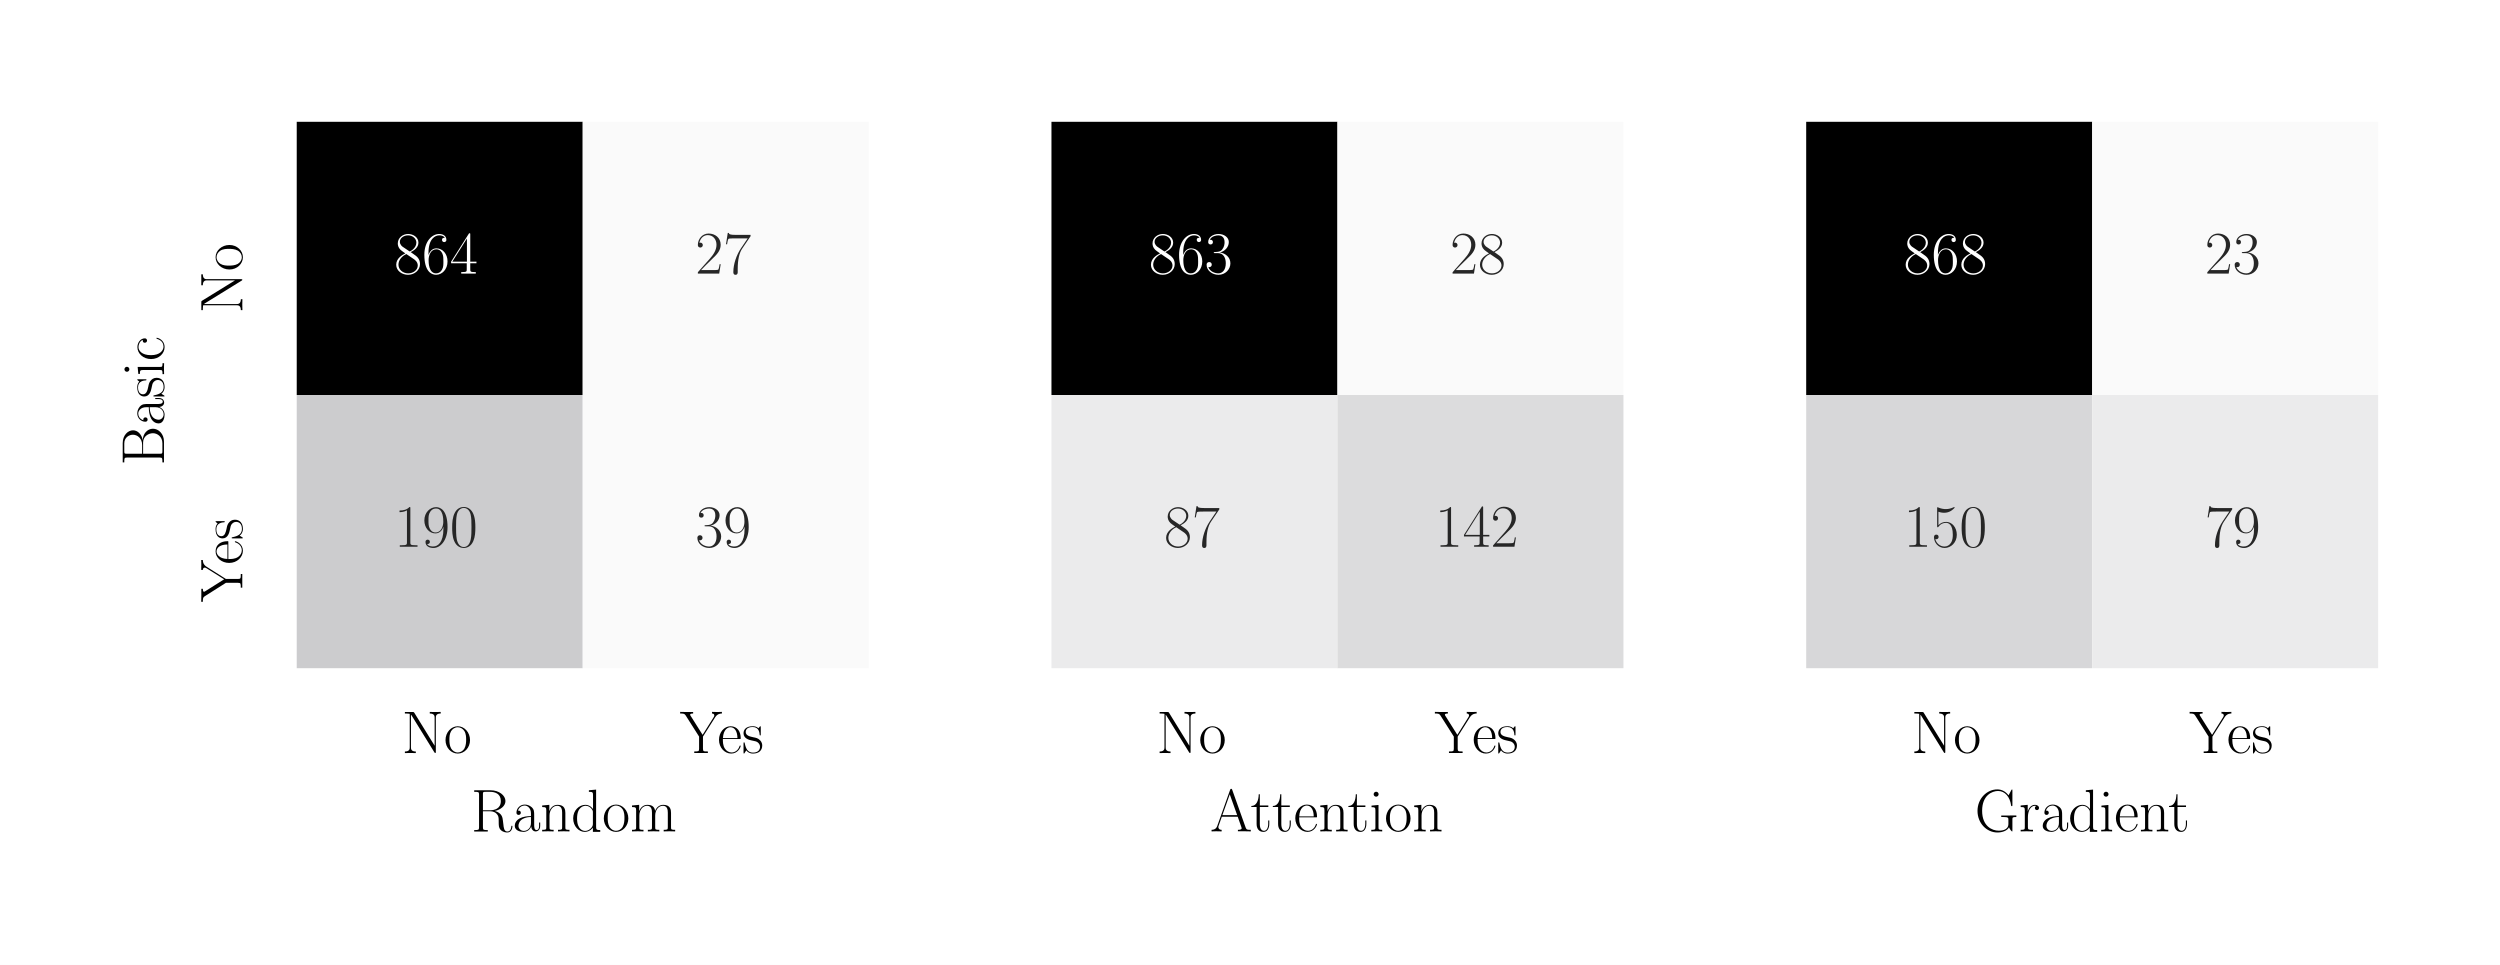
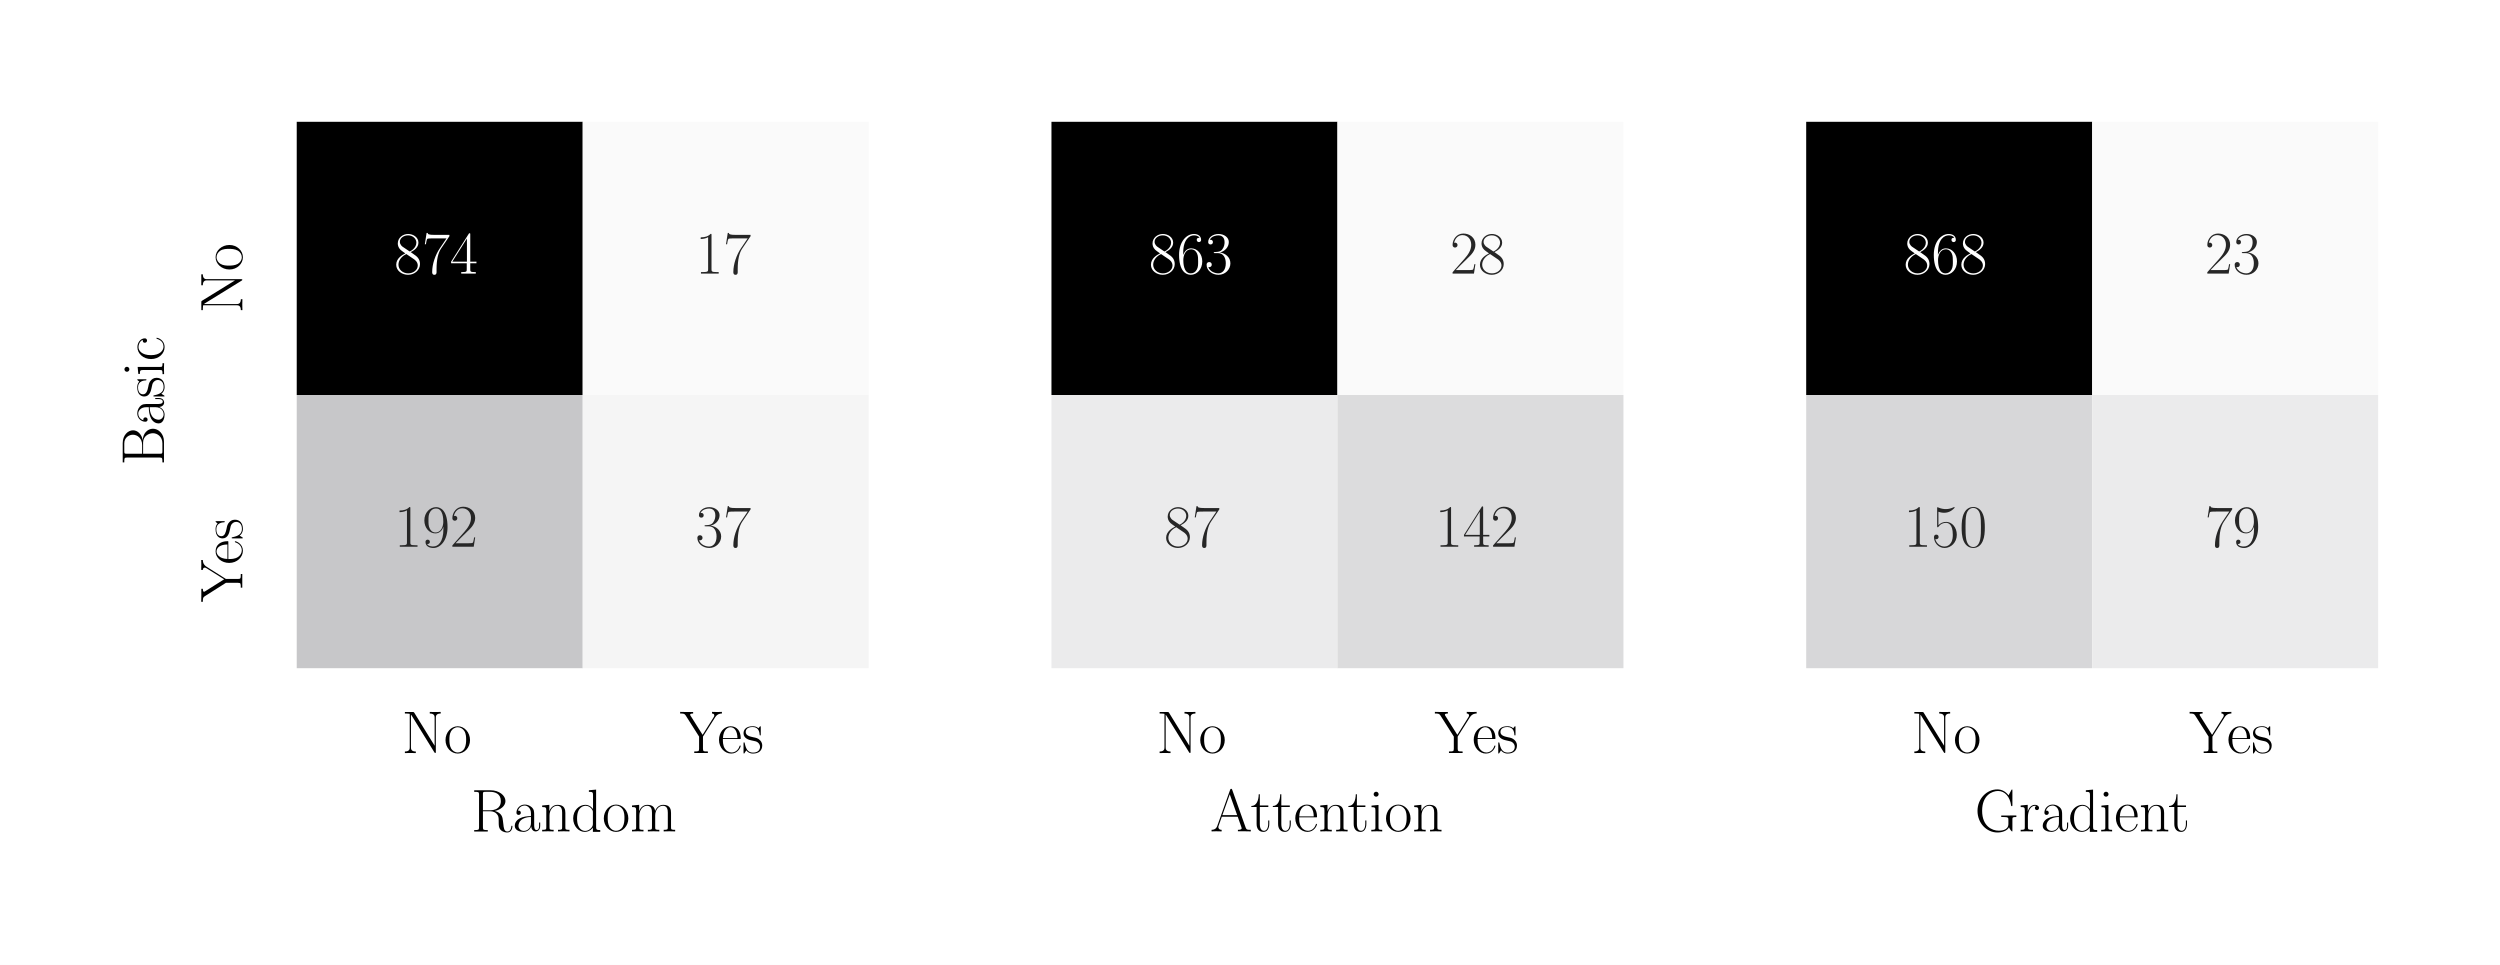
<svg xmlns="http://www.w3.org/2000/svg" xmlns:xlink="http://www.w3.org/1999/xlink" height="158.4pt" version="1.1" viewBox="0 0 410.4 158.4" width="410.4pt">
  <defs>
    <style type="text/css">*{stroke-linecap:butt;stroke-linejoin:round;}</style>
  </defs>
  <g id="figure_1">
    <g id="patch_1">
      <path d="M 0 158.4  L 410.4 158.4  L 410.4 0  L 0 0  z " style="fill:#ffffff;" />
    </g>
    <g id="axes_1">
      <g id="patch_2">
        <path d="M 48.711 109.689  L 142.608 109.689  L 142.608 20  L 48.711 20  z " style="fill:#ffffff;" />
      </g>
      <g id="QuadMesh_1">
-         <path clip-path="url(#p82a7241ef3)" d="M 48.711 20  L 95.659 20  L 95.659 64.844  L 48.711 64.844  L 48.711 20  " />
-         <path clip-path="url(#p82a7241ef3)" d="M 95.659 20  L 142.608 20  L 142.608 64.844  L 95.659 64.844  L 95.659 20  " style="fill:#fafafa;" />
-         <path clip-path="url(#p82a7241ef3)" d="M 48.711 64.844  L 95.659 64.844  L 95.659 109.689  L 48.711 109.689  L 48.711 64.844  " style="fill:#ccccce;" />
-         <path clip-path="url(#p82a7241ef3)" d="M 95.659 64.844  L 142.608 64.844  L 142.608 109.689  L 95.659 109.689  L 95.659 64.844  " style="fill:#fafafa;" />
+         <path clip-path="url(#p472be245ab)" d="M 48.711 20  L 95.659 20  L 95.659 64.844  L 48.711 64.844  L 48.711 20  " />
+         <path clip-path="url(#p472be245ab)" d="M 95.659 20  L 142.608 20  L 142.608 64.844  L 95.659 64.844  L 95.659 20  " style="fill:#fafafa;" />
+         <path clip-path="url(#p472be245ab)" d="M 48.711 64.844  L 95.659 64.844  L 95.659 109.689  L 48.711 109.689  L 48.711 64.844  " style="fill:#c7c7c9;" />
+         <path clip-path="url(#p472be245ab)" d="M 95.659 64.844  L 142.608 64.844  L 142.608 109.689  L 95.659 109.689  L 95.659 64.844  " style="fill:#f5f5f5;" />
      </g>
      <g id="matplotlib.axis_1">
        <g id="xtick_1">
          <g id="text_1">
            <g transform="translate(65.95874 123.6071)scale(0.1 -0.1)">
              <defs>
                <path d="M 20.5 66.406  C 19.797 67.5 19.703 67.5 17.797 67.5  L 5.094 67.5  L 5.094 65  L 7 65  C 11 65 12.797 64.516 13.094 64.406  L 13.094 9.531  C 13.094 7.047 13.094 2.391 5.094 2.391  L 5.094 -0.203  C 7.406 0 11.594 0 14.094 0  C 16.594 0 20.797 0 23.094 -0.203  L 23.094 2.391  C 15.094 2.391 15.094 7.047 15.094 9.531  L 15.094 63.016  C 15.797 62.422 15.797 62.219 16.5 61.234  L 53.594 1.188  C 54.297 0 54.594 0 55.094 0  C 56.094 0 56.094 0.297 56.094 2.172  L 56.094 57.891  C 56.094 60.359 56.094 65 64.094 65  L 64.094 67.594  C 61.797 67.5 57.594 67.5 55.094 67.5  C 52.594 67.5 48.406 67.5 46.094 67.594  L 46.094 65  C 54.094 65 54.094 60.344 54.094 57.859  L 54.094 11.922  z " id="CMR17-78" />
                <path d="M 43.094 21.188  C 43.094 34 33.797 44 22.906 44  C 12 44 2.703 34 2.703 21.188  C 2.703 8.609 12 -1 22.906 -1  C 33.797 -1 43.094 8.609 43.094 21.188  z M 22.906 0.797  C 18.203 0.797 14.203 3.594 11.906 7.5  C 9.406 11.984 9.094 17.594 9.094 22  C 9.094 26.203 9.297 31.406 11.906 35.906  C 13.906 39.203 17.797 42.406 22.906 42.406  C 27.406 42.406 31.203 39.906 33.594 36.406  C 36.703 31.703 36.703 25.109 36.703 22  C 36.703 18.094 36.5 12.109 33.797 7.297  C 31 2.703 26.703 0.797 22.906 0.797  z " id="CMR17-111" />
              </defs>
              <use transform="scale(0.996264)" xlink:href="#CMR17-78" />
              <use transform="translate(69.07243 0)scale(0.996264)" xlink:href="#CMR17-111" />
            </g>
          </g>
        </g>
        <g id="xtick_2">
          <g id="text_2">
            <g transform="translate(111.6339 123.6071)scale(0.1 -0.1)">
              <defs>
                <path d="M 57.906 58.844  C 61.797 65 67.203 65 69 65  L 69 67.688  C 66.703 67.484 64.094 67.484 61.594 67.484  C 59.094 67.484 55.094 67.484 52.703 67.688  L 52.703 65  C 55.203 65 56.5 63.703 56.5 61.828  C 56.5 60.641 56 59.844 55.203 58.547  L 37.203 29.875  L 17.5 61.125  C 16.797 62.312 16.703 62.406 16.703 63.109  C 16.703 65 20.203 65 21.594 65  L 21.594 67.484  C 18.406 67.484 13.5 67.484 10.203 67.484  C 7.594 67.484 2.594 67.484 0.203 67.688  L 0.203 65  C 5.906 65 7.5 64.703 9.297 61.844  L 31.406 27  L 31.406 6.953  C 31.406 2.5 30.297 2.5 23.406 2.5  L 23.406 0  C 26.297 0 31.5 0 34.594 0  C 37.703 0 43 0 45.906 0  L 45.906 2.5  C 38.703 2.5 37.797 2.5 37.797 7.359  L 37.797 27  z " id="CMR17-89" />
                <path d="M 38.094 23  C 38.5 23.406 38.5 23.609 38.5 24.625  C 38.5 34.969 33.094 44 21.703 44  C 11.094 44 2.703 33.891 2.703 21.609  C 2.703 8.609 12.203 -1 22.797 -1  C 34 -1 38.406 9.484 38.406 11.562  C 38.406 12.25 37.797 12.25 37.594 12.25  C 36.906 12.25 36.797 12.047 36.406 10.875  C 34.203 4.141 28.703 0.797 23.5 0.797  C 19.203 0.797 14.906 3.172 12.203 7.5  C 9.094 12.547 9.094 18.375 9.094 23  z M 9.203 24.5  C 9.906 39.141 17.594 42.406 21.594 42.406  C 28.406 42.406 33 35.891 33.094 24.5  z " id="CMR17-101" />
                <path d="M 30.906 42.141  C 30.906 43.953 30.797 44.047 30.203 44.047  C 29.797 44.047 29.703 43.953 28.5 42.453  C 28.203 42.047 27.297 41.031 27 40.641  C 23.797 44.047 19.297 44.047 17.594 44.047  C 6.5 44.047 2.5 38.234 2.5 32.438  C 2.5 23.406 12.703 21.328 15.594 20.703  C 21.906 19.422 24.094 19.016 26.203 17.203  C 27.5 16.016 29.703 13.812 29.703 10.219  C 29.703 6 27.297 0.594 18.094 0.594  C 9.406 0.594 6.297 7.188 4.5 15.953  C 4.203 17.344 4.203 17.453 3.406 17.453  C 2.594 17.453 2.5 17.344 2.5 15.359  L 2.5 0.984  C 2.5 -0.797 2.594 -0.906 3.203 -0.906  C 3.703 -0.906 3.797 -0.797 4.297 0  C 4.906 0.891 6.406 3.297 7 4.312  C 9 1.609 12.5 -1 18.094 -1  C 28 -1 33.297 4.422 33.297 12.25  C 33.297 17.375 30.594 20.078 29.297 21.281  C 26.297 24.391 22.797 25.094 18.594 25.891  C 13.094 27.109 6.094 28.516 6.094 34.641  C 6.094 37.234 7.5 42.766 17.594 42.766  C 28.297 42.766 28.906 32.719 29.094 29.5  C 29.203 29 29.703 28.891 30 28.891  C 30.906 28.891 30.906 29.203 30.906 30.906  z " id="CMR17-115" />
              </defs>
              <use transform="scale(0.996264)" xlink:href="#CMR17-89" />
              <use transform="translate(61.26517 0)scale(0.996264)" xlink:href="#CMR17-101" />
              <use transform="translate(101.7508 0)scale(0.996264)" xlink:href="#CMR17-115" />
            </g>
          </g>
        </g>
        <g id="text_3">
          <g transform="translate(77.32539 136.4628)scale(0.1 -0.1)">
            <defs>
              <path d="M 39.203 33.531  C 48.703 35.438 56.703 41.812 56.703 49.781  C 56.703 59.141 46.094 67.594 32.094 67.594  L 5.203 67.594  L 5.203 65  C 12.094 65 13.203 65 13.203 60.516  L 13.203 6.484  C 13.203 2 12.094 2 5.203 2  L 5.203 -0.406  C 8.094 -0.406 13.297 -0.406 16.406 -0.406  C 19.5 -0.406 24.703 -0.406 27.594 -0.406  L 27.594 2  C 20.703 2 19.594 2 19.594 6.516  L 19.594 33  L 31.297 33  C 37 33 40.203 30.688 41.594 29.391  C 45.594 25.5 45.594 22.797 45.594 16  C 45.594 9.297 45.594 5.891 48.594 2.5  C 52.406 -1.594 57.5 -2 59.703 -2  C 67.094 -2 68.203 6.188 68.203 7.859  C 68.203 8.438 68.203 9.141 67.297 9.141  C 66.5 9.141 66.406 8.547 66.406 8.156  C 65.906 1.75 63 -0.406 59.906 -0.406  C 54.406 -0.406 53.797 5.859 53.203 11.938  C 52.906 14.031 52.703 15.516 52.5 17.703  C 51.906 22.688 51.094 29.953 39.203 33.531  z M 31 34.594  L 19.594 34.594  L 19.594 61.141  C 19.594 64.516 19.797 65 23.797 65  L 31.094 65  C 39.406 65 49.094 62.141 49.094 49.844  C 49.094 37.062 38.5 34.594 31 34.594  z " id="CMR17-82" />
              <path d="M 36 25.828  C 36 32.375 36 35.844 31.797 39.734  C 28.094 43 23.797 44 20.406 44  C 12.5 44 6.797 37.609 6.797 30.797  C 6.797 27 9.797 27 10.406 27  C 11.703 27 14 27.781 14 30.531  C 14 33 12.094 34.078 10.406 34.078  C 10 34.078 9.5 33.969 9.203 33.875  C 11.297 40.5 16.703 42.406 20.203 42.406  C 25.203 42.406 30.703 37.953 30.703 29.453  L 30.703 25  C 24.797 25 17.703 24.203 12.094 21.203  C 5.797 17.703 4 12.703 4 8.906  C 4 1.203 13 -1 18.297 -1  C 23.797 -1 28.906 2.172 31.094 7.984  C 31.297 3.641 34.094 -0.281 38.5 -0.281  C 40.594 -0.281 45.906 1.094 45.906 8.859  L 45.906 14.375  L 44.094 14.375  L 44.094 8.781  C 44.094 2.781 41.406 2 40.094 2  C 36 2 36 7.156 36 11.531  z M 30.703 13.594  C 30.703 4.953 24.5 0.594 19 0.594  C 14 0.594 10.094 4.297 10.094 8.906  C 10.094 11.891 11.406 17.188 17.203 20.391  C 22 23.094 27.5 23.5 30.703 23.5  z " id="CMR17-97" />
              <path d="M 41.5 30.203  C 41.5 35.297 40.5 43.594 28.703 43.594  C 20.797 43.594 16.703 37.5 15.203 33.5  L 15.094 33.5  L 15.094 43.594  L 3.297 42.5  L 3.297 39.906  C 9.203 39.906 10.094 39.297 10.094 34.5  L 10.094 6.688  C 10.094 2.875 9.703 2.391 3.297 2.391  L 3.297 -0.203  C 5.703 0 10.094 0 12.703 0  C 15.297 0 19.797 0 22.203 -0.203  L 22.203 2.391  C 15.797 2.391 15.406 2.781 15.406 6.688  L 15.406 25.906  C 15.406 35.109 21 42 28 42  C 35.406 42 36.203 35.406 36.203 30.594  L 36.203 6.688  C 36.203 2.875 35.797 2.391 29.406 2.391  L 29.406 -0.203  C 31.797 0 36.203 0 38.797 0  C 41.406 0 45.906 0 48.297 -0.203  L 48.297 2.391  C 41.906 2.391 41.5 2.781 41.5 6.688  z " id="CMR17-110" />
              <path d="M 29.203 67.594  L 29.203 65  C 35.094 65 36 64.406 36 59.688  L 36 36.641  C 35.594 37.141 31.5 43.594 23.406 43.594  C 13.203 43.594 3.297 34.5 3.297 21.312  C 3.297 8.203 12.594 -1 22.406 -1  C 30.906 -1 35.297 5.266 35.797 5.938  L 35.797 -0.984  L 47.906 -0.984  L 47.906 2  C 42 2 41.094 2.594 41.094 7.391  L 41.094 68.688  z M 35.797 11.797  C 35.797 8.797 34 6.094 31.703 4.094  C 28.297 1.094 24.906 0.594 23 0.594  C 20.094 0.594 9.703 2.094 9.703 21.188  C 9.703 40.812 21.297 42 23.906 42  C 28.5 42 32.203 39.406 34.5 35.797  C 35.797 33.703 35.797 33.406 35.797 31.609  z " id="CMR17-100" />
              <path d="M 67.594 30.203  C 67.594 35.188 66.703 43.594 54.797 43.594  C 48 43.594 43.297 39 41.5 33.609  L 41.406 33.609  C 40.203 41.812 34.297 43.594 28.703 43.594  C 20.797 43.594 16.703 37.5 15.203 33.5  L 15.094 33.5  L 15.094 43.594  L 3.297 42.5  L 3.297 39.906  C 9.203 39.906 10.094 39.297 10.094 34.5  L 10.094 6.688  C 10.094 2.875 9.703 2.391 3.297 2.391  L 3.297 -0.203  C 5.703 0 10.094 0 12.703 0  C 15.297 0 19.797 0 22.203 -0.203  L 22.203 2.391  C 15.797 2.391 15.406 2.781 15.406 6.688  L 15.406 25.906  C 15.406 35.109 21 42 28 42  C 35.406 42 36.203 35.406 36.203 30.594  L 36.203 6.688  C 36.203 2.875 35.797 2.391 29.406 2.391  L 29.406 -0.203  C 31.797 0 36.203 0 38.797 0  C 41.406 0 45.906 0 48.297 -0.203  L 48.297 2.391  C 41.906 2.391 41.5 2.781 41.5 6.688  L 41.5 25.906  C 41.5 35.109 47.094 42 54.094 42  C 61.5 42 62.297 35.406 62.297 30.594  L 62.297 6.688  C 62.297 2.875 61.906 2.391 55.5 2.391  L 55.5 -0.203  C 57.906 0 62.297 0 64.906 0  C 67.5 0 72 0 74.406 -0.203  L 74.406 2.391  C 68 2.391 67.594 2.781 67.594 6.688  z " id="CMR17-109" />
            </defs>
            <use transform="scale(0.996264)" xlink:href="#CMR17-82" />
            <use transform="translate(67.7911 0)scale(0.996264)" xlink:href="#CMR17-97" />
            <use transform="translate(113.4816 0)scale(0.996264)" xlink:href="#CMR17-110" />
            <use transform="translate(164.3769 0)scale(0.996264)" xlink:href="#CMR17-100" />
            <use transform="translate(215.2723 0)scale(0.996264)" xlink:href="#CMR17-111" />
            <use transform="translate(260.9628 0)scale(0.996264)" xlink:href="#CMR17-109" />
          </g>
        </g>
      </g>
      <g id="matplotlib.axis_2">
        <g id="ytick_1">
          <g id="text_4">
            <g transform="translate(39.77417 51.41624)rotate(-90)scale(0.1 -0.1)">
              <use transform="scale(0.996264)" xlink:href="#CMR17-78" />
              <use transform="translate(69.07243 0)scale(0.996264)" xlink:href="#CMR17-111" />
            </g>
          </g>
        </g>
        <g id="ytick_2">
          <g id="text_5">
            <g transform="translate(39.77417 98.80655)rotate(-90)scale(0.1 -0.1)">
              <use transform="scale(0.996264)" xlink:href="#CMR17-89" />
              <use transform="translate(61.26517 0)scale(0.996264)" xlink:href="#CMR17-101" />
              <use transform="translate(101.7508 0)scale(0.996264)" xlink:href="#CMR17-115" />
            </g>
          </g>
        </g>
        <g id="text_6">
          <g transform="translate(26.9185 76.42592)rotate(-90)scale(0.1 -0.1)">
            <defs>
              <path d="M 5.203 68  L 5.203 65.406  C 12.094 65.406 13.203 65.406 13.203 60.938  L 13.203 7.062  C 13.203 2.594 12.094 2.594 5.203 2.594  L 5.203 0  L 39.594 0  C 52.406 0 60.703 9.109 60.703 18.188  C 60.703 27.203 52.5 34.891 41.797 34.891  C 51.406 36.812 58.094 43.297 58.094 51  C 58.094 59.406 49.906 68 37 68  z M 19.5 36  L 19.5 61.516  C 19.5 64.922 19.703 65.406 23.703 65.406  L 36.5 65.406  C 46.406 65.406 50.797 57.406 50.797 51.203  C 50.797 43.609 44.703 36 33.906 36  z M 23.703 2.594  C 19.703 2.594 19.5 3.078 19.5 6.453  L 19.5 34.406  L 38 34.406  C 48.297 34.406 53.297 25.391 53.297 18.156  C 53.297 10.922 47.594 2.594 36.703 2.594  z " id="CMR17-66" />
              <path d="M 15.5 61.078  C 15.5 63.266 13.703 65.156 11.406 65.156  C 9.203 65.156 7.297 63.375 7.297 61.078  C 7.297 58.891 9.094 57 11.406 57  C 13.594 57 15.5 58.797 15.5 61.078  z M 3.797 42.281  L 3.797 39.703  C 9.406 39.703 10.203 39.094 10.203 34.328  L 10.203 6.672  C 10.203 2.875 9.797 2.391 3.406 2.391  L 3.406 -0.203  C 5.797 0 10.094 0 12.594 0  C 15 0 19.094 0 21.406 -0.203  L 21.406 2.391  C 15.5 2.391 15.297 2.984 15.297 6.562  L 15.297 43.375  z " id="CMR17-105" />
              <path d="M 34.906 35  C 33 35 30.203 35 30.203 31.516  C 30.203 28.719 32.5 27.922 33.797 27.922  C 34.5 27.922 37.406 28.234 37.406 31.625  C 37.406 38.547 30.594 43.797 22.906 43.797  C 12.297 43.797 3.297 34.031 3.297 21.297  C 3.297 8.062 12.703 -1 22.906 -1  C 35.297 -1 38.406 10.578 38.406 11.688  C 38.406 12.094 38.297 12.391 37.594 12.391  C 36.906 12.391 36.797 12.297 36.406 10.984  C 33.797 2.812 28.094 0.797 23.797 0.797  C 17.406 0.797 9.703 6.672 9.703 21.391  C 9.703 36.531 17.094 42 23 42  C 26.906 42 32.703 40.203 34.906 35  z " id="CMR17-99" />
            </defs>
            <use transform="scale(0.996264)" xlink:href="#CMR17-66" />
            <use transform="translate(65.18875 0)scale(0.996264)" xlink:href="#CMR17-97" />
            <use transform="translate(110.8792 0)scale(0.996264)" xlink:href="#CMR17-115" />
            <use transform="translate(146.6806 0)scale(0.996264)" xlink:href="#CMR17-105" />
            <use transform="translate(171.5516 0)scale(0.996264)" xlink:href="#CMR17-99" />
          </g>
        </g>
      </g>
      <g id="text_7">
        <g style="fill:#ffffff;" transform="translate(64.7134 44.91282)scale(0.1 -0.1)">
          <defs>
            <path d="M 27.203 35.375  C 33.5 38.547 39.906 43.328 39.906 50.984  C 39.906 60.016 31.094 65.297 23 65.297  C 13.906 65.297 5.906 58.734 5.906 49.688  C 5.906 47.203 6.5 42.922 10.406 39.141  C 11.406 38.156 15.594 35.172 18.297 33.281  C 13.797 30.984 3.297 25.531 3.297 14.594  C 3.297 4.359 13.094 -2 22.797 -2  C 33.5 -2 42.5 5.656 42.5 15.781  C 42.5 24.844 36.406 29.016 32.406 31.703  z M 14.094 44.094  C 13.297 44.594 9.297 47.672 9.297 52.359  C 9.297 58.422 15.594 63 22.797 63  C 30.703 63 36.5 57.438 36.5 50.969  C 36.5 41.703 26.094 36.422 25.594 36.422  C 25.5 36.422 25.406 36.422 24.594 37.031  z M 32.5 23.734  C 34 22.641 38.797 19.375 38.797 13.297  C 38.797 5.953 31.406 0.391 23 0.391  C 13.906 0.391 7 6.844 7 14.688  C 7 22.547 13.094 29.094 20 32.188  z " id="CMR17-56" />
-             <path d="M 10.594 34  C 10.594 57.656 21.797 63 28.297 63  C 30.406 63 35.5 62.641 37.5 59  C 35.906 59 32.906 59 32.906 55.516  C 32.906 52.828 35.094 51.922 36.5 51.922  C 37.406 51.922 40.094 52.312 40.094 55.625  C 40.094 61.781 35.094 65.297 28.203 65.297  C 16.297 65.297 3.797 52.969 3.797 31  C 3.797 3.953 15.094 -2 23.094 -2  C 32.797 -2 42 6.672 42 20.047  C 42 32.516 33.906 41.594 23.703 41.594  C 17.594 41.594 13.094 37.609 10.594 30.625  z M 23.094 0.391  C 10.797 0.391 10.797 18.75 10.797 22.438  C 10.797 29.625 14.203 40 23.5 40  C 25.203 40 30.094 40 33.406 33.125  C 35.203 29.219 35.203 25.141 35.203 20.141  C 35.203 14.75 35.203 10.781 33.094 6.781  C 30.906 2.672 27.703 0.391 23.094 0.391  z " id="CMR17-54" />
+             <path d="M 45.094 61.578  L 45.094 63.766  L 21.594 63.766  C 9.906 63.766 9.703 65.078 9.297 67  L 7.5 67  L 4.594 48.344  L 6.406 48.344  C 6.703 50.234 7.406 55.312 8.594 57.203  C 9.203 58 16.594 58 18.297 58  L 40.297 58  L 29.203 41.578  C 21.797 30.531 16.703 15.609 16.703 2.578  C 16.703 1.391 16.703 -2 20.297 -2  C 23.906 -2 23.906 1.391 23.906 2.672  L 23.906 7.266  C 23.906 23.562 26.703 34.312 31.297 41.188  z " id="CMR17-55" />
            <path d="M 33.594 64.406  C 33.594 66.5 33.5 66.5 31.703 66.5  L 2 19.594  L 2 17  L 27.797 17  L 27.797 7.141  C 27.797 3.5 27.594 2.5 20.594 2.5  L 18.703 2.5  L 18.703 0  C 21.906 0 27.297 0 30.703 0  C 34.094 0 39.5 0 42.703 0  L 42.703 2.5  L 40.797 2.5  C 33.797 2.5 33.594 3.5 33.594 7.141  L 33.594 17  L 43.797 17  L 43.797 19.594  L 33.594 19.594  z M 28.094 57.859  L 28.094 19.594  L 4 19.594  z " id="CMR17-52" />
          </defs>
          <use transform="scale(0.996264)" xlink:href="#CMR17-56" />
-           <use transform="translate(45.69048 0)scale(0.996264)" xlink:href="#CMR17-54" />
+           <use transform="translate(45.69048 0)scale(0.996264)" xlink:href="#CMR17-55" />
          <use transform="translate(91.38095 0)scale(0.996264)" xlink:href="#CMR17-52" />
        </g>
      </g>
      <g id="text_8">
        <g style="fill:#262626;" transform="translate(114.1522 44.91282)scale(0.1 -0.1)">
          <defs>
-             <path d="M 41.703 15.453  L 39.906 15.453  C 38.906 8.375 38.094 7.172 37.703 6.562  C 37.203 5.766 30 5.766 28.594 5.766  L 9.406 5.766  C 13 9.672 20 16.75 28.5 24.953  C 34.594 30.734 41.703 37.531 41.703 47.422  C 41.703 59.219 32.297 66 21.797 66  C 10.797 66 4.094 56.312 4.094 47.344  C 4.094 43.438 7 42.938 8.203 42.938  C 9.203 42.938 12.203 43.547 12.203 47.031  C 12.203 50.109 9.594 51 8.203 51  C 7.594 51 7 50.906 6.594 50.703  C 8.5 59.219 14.297 63.406 20.406 63.406  C 29.094 63.406 34.797 56.516 34.797 47.422  C 34.797 38.734 29.703 31.25 24 24.75  L 4.094 2.281  L 4.094 0  L 39.297 0  z " id="CMR17-50" />
-             <path d="M 45.094 61.578  L 45.094 63.766  L 21.594 63.766  C 9.906 63.766 9.703 65.078 9.297 67  L 7.5 67  L 4.594 48.344  L 6.406 48.344  C 6.703 50.234 7.406 55.312 8.594 57.203  C 9.203 58 16.594 58 18.297 58  L 40.297 58  L 29.203 41.578  C 21.797 30.531 16.703 15.609 16.703 2.578  C 16.703 1.391 16.703 -2 20.297 -2  C 23.906 -2 23.906 1.391 23.906 2.672  L 23.906 7.266  C 23.906 23.562 26.703 34.312 31.297 41.188  z " id="CMR17-55" />
-           </defs>
-           <use transform="scale(0.996264)" xlink:href="#CMR17-50" />
+             <path d="M 26.594 63.406  C 26.594 65.5 26.5 65.5 25.094 65.5  C 21.203 61.188 15.297 59.797 9.703 59.797  C 9.406 59.797 8.906 59.797 8.797 59.5  C 8.703 59.297 8.703 59.094 8.703 57  C 11.797 57 17 57.594 21 59.984  L 21 7.203  C 21 3.688 20.797 2.5 12.203 2.5  L 9.203 2.5  L 9.203 0  C 14 0 19 0 23.797 0  C 28.594 0 33.594 0 38.406 0  L 38.406 2.5  L 35.406 2.5  C 26.797 2.5 26.594 3.594 26.594 7.156  z " id="CMR17-49" />
+           </defs>
+           <use transform="scale(0.996264)" xlink:href="#CMR17-49" />
          <use transform="translate(45.69048 0)scale(0.996264)" xlink:href="#CMR17-55" />
        </g>
      </g>
      <g id="text_9">
        <g style="fill:#262626;" transform="translate(64.7134 89.75714)scale(0.1 -0.1)">
          <defs>
-             <path d="M 26.594 63.406  C 26.594 65.5 26.5 65.5 25.094 65.5  C 21.203 61.188 15.297 59.797 9.703 59.797  C 9.406 59.797 8.906 59.797 8.797 59.5  C 8.703 59.297 8.703 59.094 8.703 57  C 11.797 57 17 57.594 21 59.984  L 21 7.203  C 21 3.688 20.797 2.5 12.203 2.5  L 9.203 2.5  L 9.203 0  C 14 0 19 0 23.797 0  C 28.594 0 33.594 0 38.406 0  L 38.406 2.5  L 35.406 2.5  C 26.797 2.5 26.594 3.594 26.594 7.156  z " id="CMR17-49" />
            <path d="M 35.203 29.125  C 35.203 7.25 26.094 0.484 18.594 0.484  C 16.297 0.484 10.703 0.484 8.406 4.594  C 11 4.188 12.906 5.578 12.906 8.094  C 12.906 10.812 10.703 11.703 9.297 11.703  C 8.406 11.703 5.703 11.297 5.703 7.906  C 5.703 1.109 11.594 -2 18.797 -2  C 30.297 -2 42 10.531 42 32.391  C 42 59.641 30.797 65.297 23.203 65.297  C 13.297 65.297 3.797 56.688 3.797 43.406  C 3.797 31.109 11.906 22 22.094 22  C 30.5 22 34.203 29.734 35.203 33  z M 22.297 23.594  C 19.594 23.594 15.797 24.094 12.703 30.031  C 10.594 33.891 10.594 38.453 10.594 43.297  C 10.594 49.156 10.594 53.203 13.406 57.562  C 14.797 59.641 17.406 63 23.203 63  C 35 63 35 45.078 35 41.125  C 35 34.094 31.797 23.594 22.297 23.594  z " id="CMR17-57" />
-             <path d="M 42 31.641  C 42 37.75 41.906 48.125 37.703 56.109  C 34 63.109 28.094 65.594 22.906 65.594  C 18.094 65.594 12 63.406 8.203 56.203  C 4.203 48.719 3.797 39.438 3.797 31.641  C 3.797 25.953 3.906 17.281 7 9.672  C 11.297 -0.609 19 -2 22.906 -2  C 27.5 -2 34.5 -0.109 38.594 9.375  C 41.594 16.281 42 24.359 42 31.641  z M 22.906 -0.406  C 16.5 -0.406 12.703 5.078 11.297 12.688  C 10.203 18.562 10.203 27.156 10.203 32.75  C 10.203 40.438 10.203 46.828 11.5 52.922  C 13.406 61.391 19 64 22.906 64  C 27 64 32.297 61.297 34.203 53.125  C 35.5 47.438 35.594 40.734 35.594 32.75  C 35.594 26.25 35.594 18.266 34.406 12.375  C 32.297 1.484 26.406 -0.406 22.906 -0.406  z " id="CMR17-48" />
+             <path d="M 41.703 15.453  L 39.906 15.453  C 38.906 8.375 38.094 7.172 37.703 6.562  C 37.203 5.766 30 5.766 28.594 5.766  L 9.406 5.766  C 13 9.672 20 16.75 28.5 24.953  C 34.594 30.734 41.703 37.531 41.703 47.422  C 41.703 59.219 32.297 66 21.797 66  C 10.797 66 4.094 56.312 4.094 47.344  C 4.094 43.438 7 42.938 8.203 42.938  C 9.203 42.938 12.203 43.547 12.203 47.031  C 12.203 50.109 9.594 51 8.203 51  C 7.594 51 7 50.906 6.594 50.703  C 8.5 59.219 14.297 63.406 20.406 63.406  C 29.094 63.406 34.797 56.516 34.797 47.422  C 34.797 38.734 29.703 31.25 24 24.75  L 4.094 2.281  L 4.094 0  L 39.297 0  z " id="CMR17-50" />
          </defs>
          <use transform="scale(0.996264)" xlink:href="#CMR17-49" />
          <use transform="translate(45.69048 0)scale(0.996264)" xlink:href="#CMR17-57" />
-           <use transform="translate(91.38095 0)scale(0.996264)" xlink:href="#CMR17-48" />
+           <use transform="translate(91.38095 0)scale(0.996264)" xlink:href="#CMR17-50" />
        </g>
      </g>
      <g id="text_10">
        <g style="fill:#262626;" transform="translate(114.1522 89.75714)scale(0.1 -0.1)">
          <defs>
            <path d="M 22.094 33.703  C 31 33.703 34.906 25.969 34.906 17.031  C 34.906 5 28.5 0.391 22.703 0.391  C 17.406 0.391 8.797 3.031 6.094 10.828  C 6.594 10.625 7.094 10.625 7.594 10.625  C 10 10.625 11.797 12.219 11.797 14.812  C 11.797 17.703 9.594 19 7.594 19  C 5.906 19 3.297 18.203 3.297 14.469  C 3.297 5.234 12.297 -2 22.906 -2  C 34 -2 42.5 6.719 42.5 16.953  C 42.5 26.672 34.5 33.703 25 34.797  C 32.594 36.375 39.906 43.062 39.906 52.016  C 39.906 59.688 32 65.297 23 65.297  C 13.906 65.297 5.906 59.828 5.906 52.016  C 5.906 48.594 8.5 48 9.797 48  C 11.906 48 13.703 49.297 13.703 51.891  C 13.703 54.469 11.906 55.766 9.797 55.766  C 9.406 55.766 8.906 55.766 8.5 55.578  C 11.406 61.859 19.297 63 22.797 63  C 26.297 63 32.906 61.328 32.906 51.875  C 32.906 49.109 32.5 44.188 29.094 39.844  C 26.094 36 22.703 36 19.406 35.688  C 18.906 35.688 16.594 35.453 16.203 35.453  C 15.5 35.359 15.094 35.266 15.094 34.5  C 15.094 33.797 15.203 33.703 17.203 33.703  z " id="CMR17-51" />
          </defs>
          <use transform="scale(0.996264)" xlink:href="#CMR17-51" />
-           <use transform="translate(45.69048 0)scale(0.996264)" xlink:href="#CMR17-57" />
+           <use transform="translate(45.69048 0)scale(0.996264)" xlink:href="#CMR17-55" />
        </g>
      </g>
    </g>
    <g id="axes_2">
      <g id="patch_3">
        <path d="M 172.608 109.689  L 266.504 109.689  L 266.504 20  L 172.608 20  z " style="fill:#ffffff;" />
      </g>
      <g id="QuadMesh_2">
-         <path clip-path="url(#pcb3dd631fa)" d="M 172.608 20  L 219.556 20  L 219.556 64.844  L 172.608 64.844  L 172.608 20  " />
-         <path clip-path="url(#pcb3dd631fa)" d="M 219.556 20  L 266.504 20  L 266.504 64.844  L 219.556 64.844  L 219.556 20  " style="fill:#fafafa;" />
-         <path clip-path="url(#pcb3dd631fa)" d="M 172.608 64.844  L 219.556 64.844  L 219.556 109.689  L 172.608 109.689  L 172.608 64.844  " style="fill:#ebebec;" />
-         <path clip-path="url(#pcb3dd631fa)" d="M 219.556 64.844  L 266.504 64.844  L 266.504 109.689  L 219.556 109.689  L 219.556 64.844  " style="fill:#dcdcdd;" />
+         <path clip-path="url(#p23517814f2)" d="M 172.608 20  L 219.556 20  L 219.556 64.844  L 172.608 64.844  L 172.608 20  " />
+         <path clip-path="url(#p23517814f2)" d="M 219.556 20  L 266.504 20  L 266.504 64.844  L 219.556 64.844  L 219.556 20  " style="fill:#fafafa;" />
+         <path clip-path="url(#p23517814f2)" d="M 172.608 64.844  L 219.556 64.844  L 219.556 109.689  L 172.608 109.689  L 172.608 64.844  " style="fill:#ebebec;" />
+         <path clip-path="url(#p23517814f2)" d="M 219.556 64.844  L 266.504 64.844  L 266.504 109.689  L 219.556 109.689  L 219.556 64.844  " style="fill:#dcdcdd;" />
      </g>
      <g id="matplotlib.axis_3">
        <g id="xtick_3">
          <g id="text_11">
            <g transform="translate(189.855 123.6071)scale(0.1 -0.1)">
              <use transform="scale(0.996264)" xlink:href="#CMR17-78" />
              <use transform="translate(69.07243 0)scale(0.996264)" xlink:href="#CMR17-111" />
            </g>
          </g>
        </g>
        <g id="xtick_4">
          <g id="text_12">
            <g transform="translate(235.5301 123.6071)scale(0.1 -0.1)">
              <use transform="scale(0.996264)" xlink:href="#CMR17-89" />
              <use transform="translate(61.26517 0)scale(0.996264)" xlink:href="#CMR17-101" />
              <use transform="translate(101.7508 0)scale(0.996264)" xlink:href="#CMR17-115" />
            </g>
          </g>
        </g>
        <g id="text_13">
          <g transform="translate(198.6618 136.4628)scale(0.1 -0.1)">
            <defs>
              <path d="M 36.297 68.406  C 35.797 69.703 35.594 70 34.594 70  C 33.594 70 33.406 69.703 32.906 68.406  L 11.703 8.844  C 9.797 3.484 5.797 2.391 2.297 2.391  L 2.297 -0.203  C 4.094 0 8.094 0 10 0  C 12.5 0 16.5 0 18.906 -0.203  L 18.906 2.391  C 14.203 2.391 13.5 5.641 13.5 6.859  C 13.5 7.766 13.703 8.281 13.906 8.891  L 19.203 24  L 45.406 24  L 51.406 6.906  C 51.906 5.703 51.906 5.5 51.906 5.109  C 51.906 2.391 47.594 2.391 45.703 2.391  L 45.703 0  C 48.594 0 53.797 0 56.906 0  C 59.5 0 64.5 0 66.906 -0.203  L 66.906 2.391  C 61.594 2.391 59.797 2.391 58.5 6.047  z M 32.297 60.828  L 44.5 26.594  L 20.094 26.594  z " id="CMR17-65" />
              <path d="M 15.094 40  L 29.094 40  L 29.094 42.578  L 15.094 42.578  L 15.094 61  L 13.297 61  C 13.094 50.703 9.594 41.688 1.094 41.688  L 1.094 40  L 9.797 40  L 9.797 12.047  C 9.797 10.156 9.797 -1 21.406 -1  C 27.297 -1 30.703 4.781 30.703 12.141  L 30.703 17.812  L 28.906 17.812  L 28.906 12.234  C 28.906 5.375 26.203 0.797 22 0.797  C 19.094 0.797 15.094 2.781 15.094 11.844  z " id="CMR17-116" />
            </defs>
            <use transform="scale(0.996264)" xlink:href="#CMR17-65" />
            <use transform="translate(66.46998 0)scale(0.996264)" xlink:href="#CMR17-116" />
            <use transform="translate(101.7507 0)scale(0.996264)" xlink:href="#CMR17-116" />
            <use transform="translate(137.0315 0)scale(0.996264)" xlink:href="#CMR17-101" />
            <use transform="translate(177.5172 0)scale(0.996264)" xlink:href="#CMR17-110" />
            <use transform="translate(225.8101 0)scale(0.996264)" xlink:href="#CMR17-116" />
            <use transform="translate(261.0909 0)scale(0.996264)" xlink:href="#CMR17-105" />
            <use transform="translate(285.9619 0)scale(0.996264)" xlink:href="#CMR17-111" />
            <use transform="translate(331.6524 0)scale(0.996264)" xlink:href="#CMR17-110" />
          </g>
        </g>
      </g>
      <g id="matplotlib.axis_4">
        <g id="ytick_3" />
        <g id="ytick_4" />
      </g>
      <g id="text_14">
        <g style="fill:#ffffff;" transform="translate(188.6096 44.91282)scale(0.1 -0.1)">
+           <defs>
+             <path d="M 10.594 34  C 10.594 57.656 21.797 63 28.297 63  C 30.406 63 35.5 62.641 37.5 59  C 35.906 59 32.906 59 32.906 55.516  C 32.906 52.828 35.094 51.922 36.5 51.922  C 37.406 51.922 40.094 52.312 40.094 55.625  C 40.094 61.781 35.094 65.297 28.203 65.297  C 16.297 65.297 3.797 52.969 3.797 31  C 3.797 3.953 15.094 -2 23.094 -2  C 32.797 -2 42 6.672 42 20.047  C 42 32.516 33.906 41.594 23.703 41.594  C 17.594 41.594 13.094 37.609 10.594 30.625  z M 23.094 0.391  C 10.797 0.391 10.797 18.75 10.797 22.438  C 10.797 29.625 14.203 40 23.5 40  C 25.203 40 30.094 40 33.406 33.125  C 35.203 29.219 35.203 25.141 35.203 20.141  C 35.203 14.75 35.203 10.781 33.094 6.781  C 30.906 2.672 27.703 0.391 23.094 0.391  z " id="CMR17-54" />
+           </defs>
          <use transform="scale(0.996264)" xlink:href="#CMR17-56" />
          <use transform="translate(45.69048 0)scale(0.996264)" xlink:href="#CMR17-54" />
          <use transform="translate(91.38095 0)scale(0.996264)" xlink:href="#CMR17-51" />
        </g>
      </g>
      <g id="text_15">
        <g style="fill:#262626;" transform="translate(238.0484 44.91282)scale(0.1 -0.1)">
          <use transform="scale(0.996264)" xlink:href="#CMR17-50" />
          <use transform="translate(45.69048 0)scale(0.996264)" xlink:href="#CMR17-56" />
        </g>
      </g>
      <g id="text_16">
        <g style="fill:#262626;" transform="translate(191.1003 89.75714)scale(0.1 -0.1)">
          <use transform="scale(0.996264)" xlink:href="#CMR17-56" />
          <use transform="translate(45.69048 0)scale(0.996264)" xlink:href="#CMR17-55" />
        </g>
      </g>
      <g id="text_17">
        <g style="fill:#262626;" transform="translate(235.5577 89.75714)scale(0.1 -0.1)">
          <use transform="scale(0.996264)" xlink:href="#CMR17-49" />
          <use transform="translate(45.69048 0)scale(0.996264)" xlink:href="#CMR17-52" />
          <use transform="translate(91.38095 0)scale(0.996264)" xlink:href="#CMR17-50" />
        </g>
      </g>
    </g>
    <g id="axes_3">
      <g id="patch_4">
        <path d="M 296.504 109.689  L 390.4 109.689  L 390.4 20  L 296.504 20  z " style="fill:#ffffff;" />
      </g>
      <g id="QuadMesh_3">
-         <path clip-path="url(#p8765792daa)" d="M 296.504 20  L 343.452 20  L 343.452 64.844  L 296.504 64.844  L 296.504 20  " />
-         <path clip-path="url(#p8765792daa)" d="M 343.452 20  L 390.4 20  L 390.4 64.844  L 343.452 64.844  L 343.452 20  " style="fill:#fafafa;" />
-         <path clip-path="url(#p8765792daa)" d="M 296.504 64.844  L 343.452 64.844  L 343.452 109.689  L 296.504 109.689  L 296.504 64.844  " style="fill:#d7d7d9;" />
-         <path clip-path="url(#p8765792daa)" d="M 343.452 64.844  L 390.4 64.844  L 390.4 109.689  L 343.452 109.689  L 343.452 64.844  " style="fill:#ebebec;" />
+         <path clip-path="url(#pa06b5fb6b1)" d="M 296.504 20  L 343.452 20  L 343.452 64.844  L 296.504 64.844  L 296.504 20  " />
+         <path clip-path="url(#pa06b5fb6b1)" d="M 343.452 20  L 390.4 20  L 390.4 64.844  L 343.452 64.844  L 343.452 20  " style="fill:#fafafa;" />
+         <path clip-path="url(#pa06b5fb6b1)" d="M 296.504 64.844  L 343.452 64.844  L 343.452 109.689  L 296.504 109.689  L 296.504 64.844  " style="fill:#d7d7d9;" />
+         <path clip-path="url(#pa06b5fb6b1)" d="M 343.452 64.844  L 390.4 64.844  L 390.4 109.689  L 343.452 109.689  L 343.452 64.844  " style="fill:#ebebec;" />
      </g>
      <g id="matplotlib.axis_5">
        <g id="xtick_5">
          <g id="text_18">
            <g transform="translate(313.7512 123.6071)scale(0.1 -0.1)">
              <use transform="scale(0.996264)" xlink:href="#CMR17-78" />
              <use transform="translate(69.07243 0)scale(0.996264)" xlink:href="#CMR17-111" />
            </g>
          </g>
        </g>
        <g id="xtick_6">
          <g id="text_19">
            <g transform="translate(359.4263 123.6071)scale(0.1 -0.1)">
              <use transform="scale(0.996264)" xlink:href="#CMR17-89" />
              <use transform="translate(61.26517 0)scale(0.996264)" xlink:href="#CMR17-101" />
              <use transform="translate(101.7508 0)scale(0.996264)" xlink:href="#CMR17-115" />
            </g>
          </g>
        </g>
        <g id="text_20">
          <g transform="translate(324.17 136.4628)scale(0.1 -0.1)">
            <defs>
              <path d="M 62.094 19.266  C 62.094 23.016 62.406 23.516 68.594 23.516  L 68.594 26.094  C 66.203 26 60.797 26 58.094 26  C 55.297 26 47.5 26 43.703 26  L 43.703 23.516  L 46.703 23.516  C 55.297 23.516 55.5 22.406 55.5 18.766  L 55.5 12.094  C 55.5 0.984 42.5 0.984 39.406 0.984  C 29.094 0.984 12.203 7.984 12.203 33.75  C 12.203 59.5 28.797 66.406 38.5 66.406  C 49.797 66.406 58 56.656 59.906 42.828  C 60.094 41.625 60.094 41.422 61 41.422  C 62.094 41.422 62.094 41.625 62.094 43.422  L 62.094 67  C 62.094 68.781 62 68.891 61.406 68.891  C 61 68.891 60.906 68.781 60.203 67.594  L 55.797 59.234  C 50.906 65.422 44.906 69 37.203 69  C 20.094 69 4.594 54 4.594 33.562  C 4.594 13.203 19.797 -2 37.406 -2  C 45.5 -2 53.406 0.875 56.5 6.516  C 58.203 2.469 61 -0.312 61.5 -0.312  C 62 -0.312 62.094 -0.203 62.094 1.562  z " id="CMR17-71" />
              <path d="M 15 23.391  C 15 33 19.094 42 26.594 42  C 27.297 42 28 41.906 28.703 41.594  C 28.703 41.594 26.5 40.891 26.5 38.312  C 26.5 35.906 28.406 34.906 29.906 34.906  C 31.094 34.906 33.297 35.609 33.297 38.406  C 33.297 41.609 30.094 43.594 26.703 43.594  C 19.094 43.594 15.797 36.203 14.797 32.703  L 14.703 32.703  L 14.703 43.594  L 3.094 42.5  L 3.094 39.906  C 9 39.906 9.906 39.297 9.906 34.5  L 9.906 6.688  C 9.906 2.875 9.5 2.391 3.094 2.391  L 3.094 -0.203  C 5.5 0 10.094 0 12.703 0  C 15.594 0 20.703 0 23.406 -0.203  L 23.406 2.391  C 16.203 2.391 15 2.391 15 6.875  z " id="CMR17-114" />
            </defs>
            <use transform="scale(0.996264)" xlink:href="#CMR17-71" />
            <use transform="translate(72.35535 0)scale(0.996264)" xlink:href="#CMR17-114" />
            <use transform="translate(107.6361 0)scale(0.996264)" xlink:href="#CMR17-97" />
            <use transform="translate(153.3266 0)scale(0.996264)" xlink:href="#CMR17-100" />
            <use transform="translate(204.222 0)scale(0.996264)" xlink:href="#CMR17-105" />
            <use transform="translate(229.093 0)scale(0.996264)" xlink:href="#CMR17-101" />
            <use transform="translate(269.5787 0)scale(0.996264)" xlink:href="#CMR17-110" />
            <use transform="translate(317.8716 0)scale(0.996264)" xlink:href="#CMR17-116" />
          </g>
        </g>
      </g>
      <g id="matplotlib.axis_6">
        <g id="ytick_5" />
        <g id="ytick_6" />
      </g>
      <g id="text_21">
        <g style="fill:#ffffff;" transform="translate(312.5058 44.91282)scale(0.1 -0.1)">
          <use transform="scale(0.996264)" xlink:href="#CMR17-56" />
          <use transform="translate(45.69048 0)scale(0.996264)" xlink:href="#CMR17-54" />
          <use transform="translate(91.38095 0)scale(0.996264)" xlink:href="#CMR17-56" />
        </g>
      </g>
      <g id="text_22">
        <g style="fill:#262626;" transform="translate(361.9446 44.91282)scale(0.1 -0.1)">
          <use transform="scale(0.996264)" xlink:href="#CMR17-50" />
          <use transform="translate(45.69048 0)scale(0.996264)" xlink:href="#CMR17-51" />
        </g>
      </g>
      <g id="text_23">
        <g style="fill:#262626;" transform="translate(312.5058 89.75714)scale(0.1 -0.1)">
          <defs>
            <path d="M 11.406 57.688  C 12.406 57.281 16.5 56 20.703 56  C 30 56 35.094 61.109 38 64.062  C 38 64.953 38 65.5 37.406 65.5  C 37.297 65.5 37.094 65.5 36.297 65.047  C 32.797 63.406 28.703 62.078 23.703 62.078  C 20.703 62.078 16.203 62.484 11.297 64.672  C 10.203 65.172 10 65.172 9.906 65.172  C 9.406 65.172 9.297 65.062 9.297 63.078  L 9.297 34.422  C 9.297 32.641 9.297 32.141 10.297 32.141  C 10.797 32.141 11 32.344 11.5 33.031  C 14.703 37.516 19.094 39.406 24.094 39.406  C 27.594 39.406 35.094 37.219 35.094 20.141  C 35.094 16.953 35.094 11.172 32.094 6.578  C 29.594 2.484 25.703 0.391 21.406 0.391  C 14.797 0.391 8.094 5 6.297 12.719  C 6.703 12.609 7.5 12.422 7.906 12.422  C 9.203 12.422 11.703 13.125 11.703 16.219  C 11.703 18.906 9.797 20 7.906 20  C 5.594 20 4.094 18.594 4.094 15.797  C 4.094 7.094 11 -2 21.594 -2  C 31.906 -2 41.703 6.875 41.703 19.75  C 41.703 31.719 33.906 41 24.203 41  C 19.094 41 14.797 39.109 11.406 35.531  z " id="CMR17-53" />
+             <path d="M 42 31.641  C 42 37.75 41.906 48.125 37.703 56.109  C 34 63.109 28.094 65.594 22.906 65.594  C 18.094 65.594 12 63.406 8.203 56.203  C 4.203 48.719 3.797 39.438 3.797 31.641  C 3.797 25.953 3.906 17.281 7 9.672  C 11.297 -0.609 19 -2 22.906 -2  C 27.5 -2 34.5 -0.109 38.594 9.375  C 41.594 16.281 42 24.359 42 31.641  z M 22.906 -0.406  C 16.5 -0.406 12.703 5.078 11.297 12.688  C 10.203 18.562 10.203 27.156 10.203 32.75  C 10.203 40.438 10.203 46.828 11.5 52.922  C 13.406 61.391 19 64 22.906 64  C 27 64 32.297 61.297 34.203 53.125  C 35.5 47.438 35.594 40.734 35.594 32.75  C 35.594 26.25 35.594 18.266 34.406 12.375  C 32.297 1.484 26.406 -0.406 22.906 -0.406  z " id="CMR17-48" />
          </defs>
          <use transform="scale(0.996264)" xlink:href="#CMR17-49" />
          <use transform="translate(45.69048 0)scale(0.996264)" xlink:href="#CMR17-53" />
          <use transform="translate(91.38095 0)scale(0.996264)" xlink:href="#CMR17-48" />
        </g>
      </g>
      <g id="text_24">
        <g style="fill:#262626;" transform="translate(361.9446 89.75714)scale(0.1 -0.1)">
          <use transform="scale(0.996264)" xlink:href="#CMR17-55" />
          <use transform="translate(45.69048 0)scale(0.996264)" xlink:href="#CMR17-57" />
        </g>
      </g>
    </g>
  </g>
  <defs>
-     <clipPath id="p82a7241ef3">
+     <clipPath id="p472be245ab">
      <rect height="89.689" width="93.896" x="48.711" y="20" />
    </clipPath>
-     <clipPath id="pcb3dd631fa">
+     <clipPath id="p23517814f2">
      <rect height="89.689" width="93.896" x="172.608" y="20" />
    </clipPath>
-     <clipPath id="p8765792daa">
+     <clipPath id="pa06b5fb6b1">
      <rect height="89.689" width="93.896" x="296.504" y="20" />
    </clipPath>
  </defs>
</svg>
